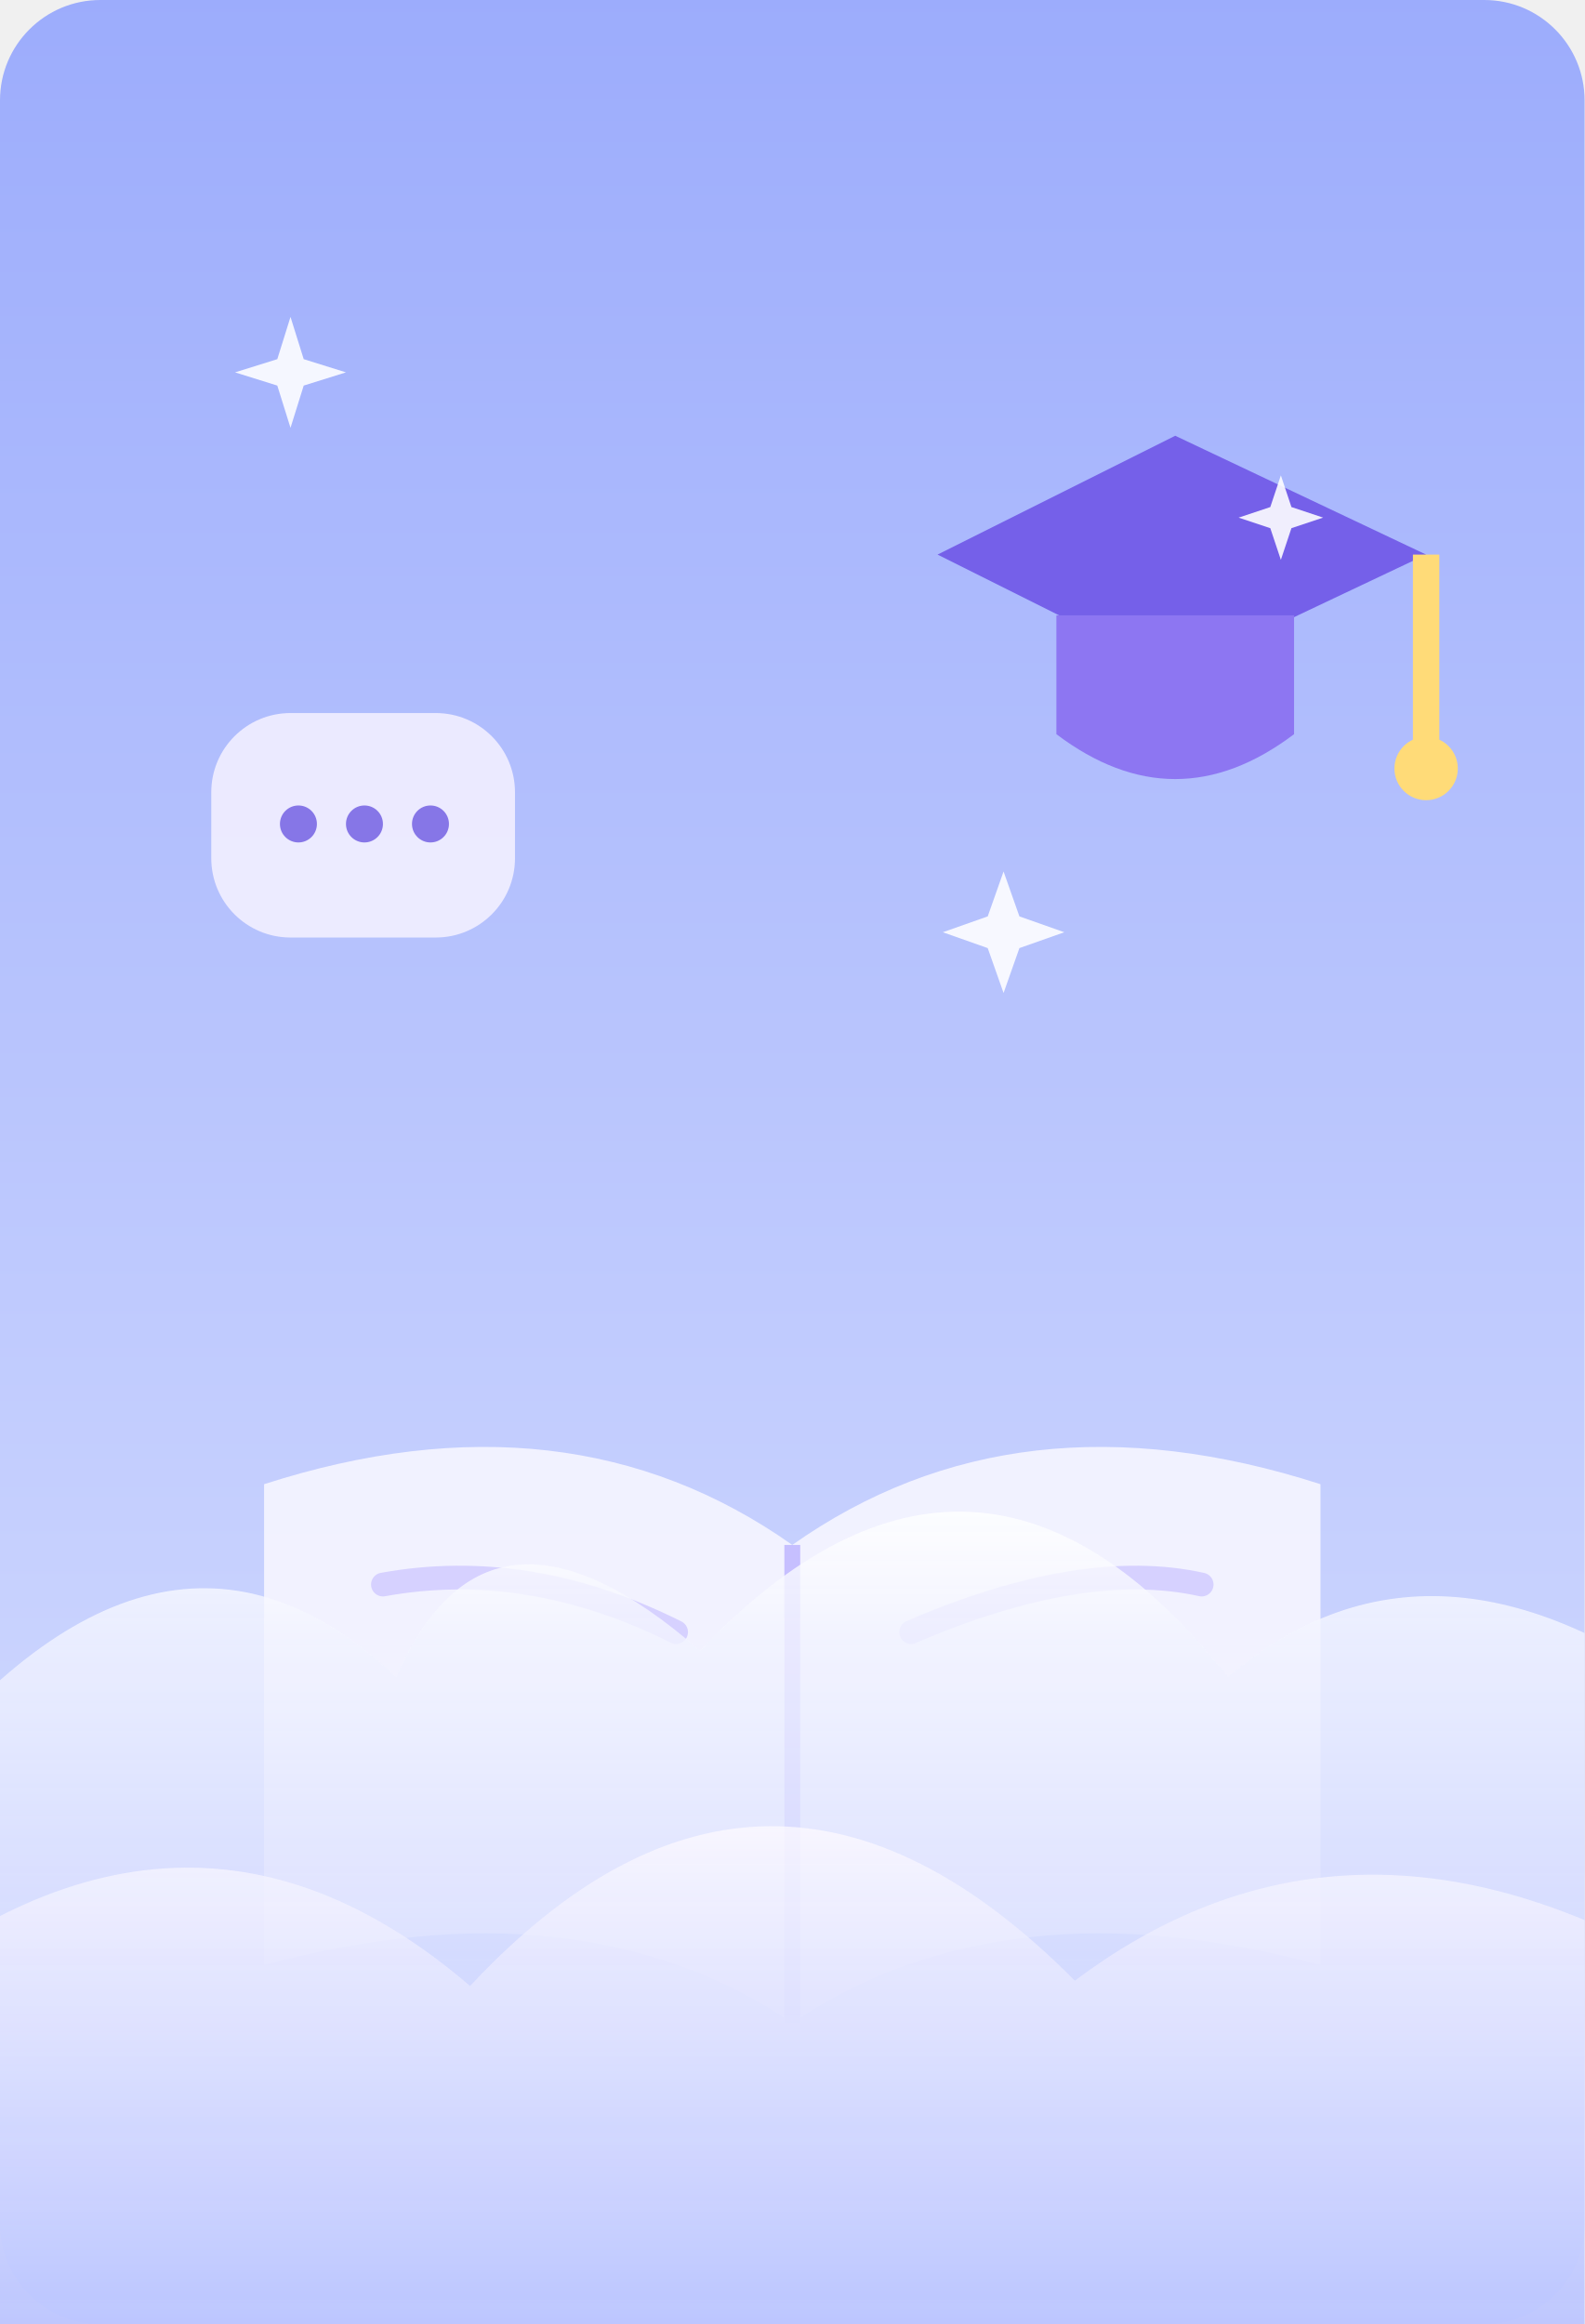
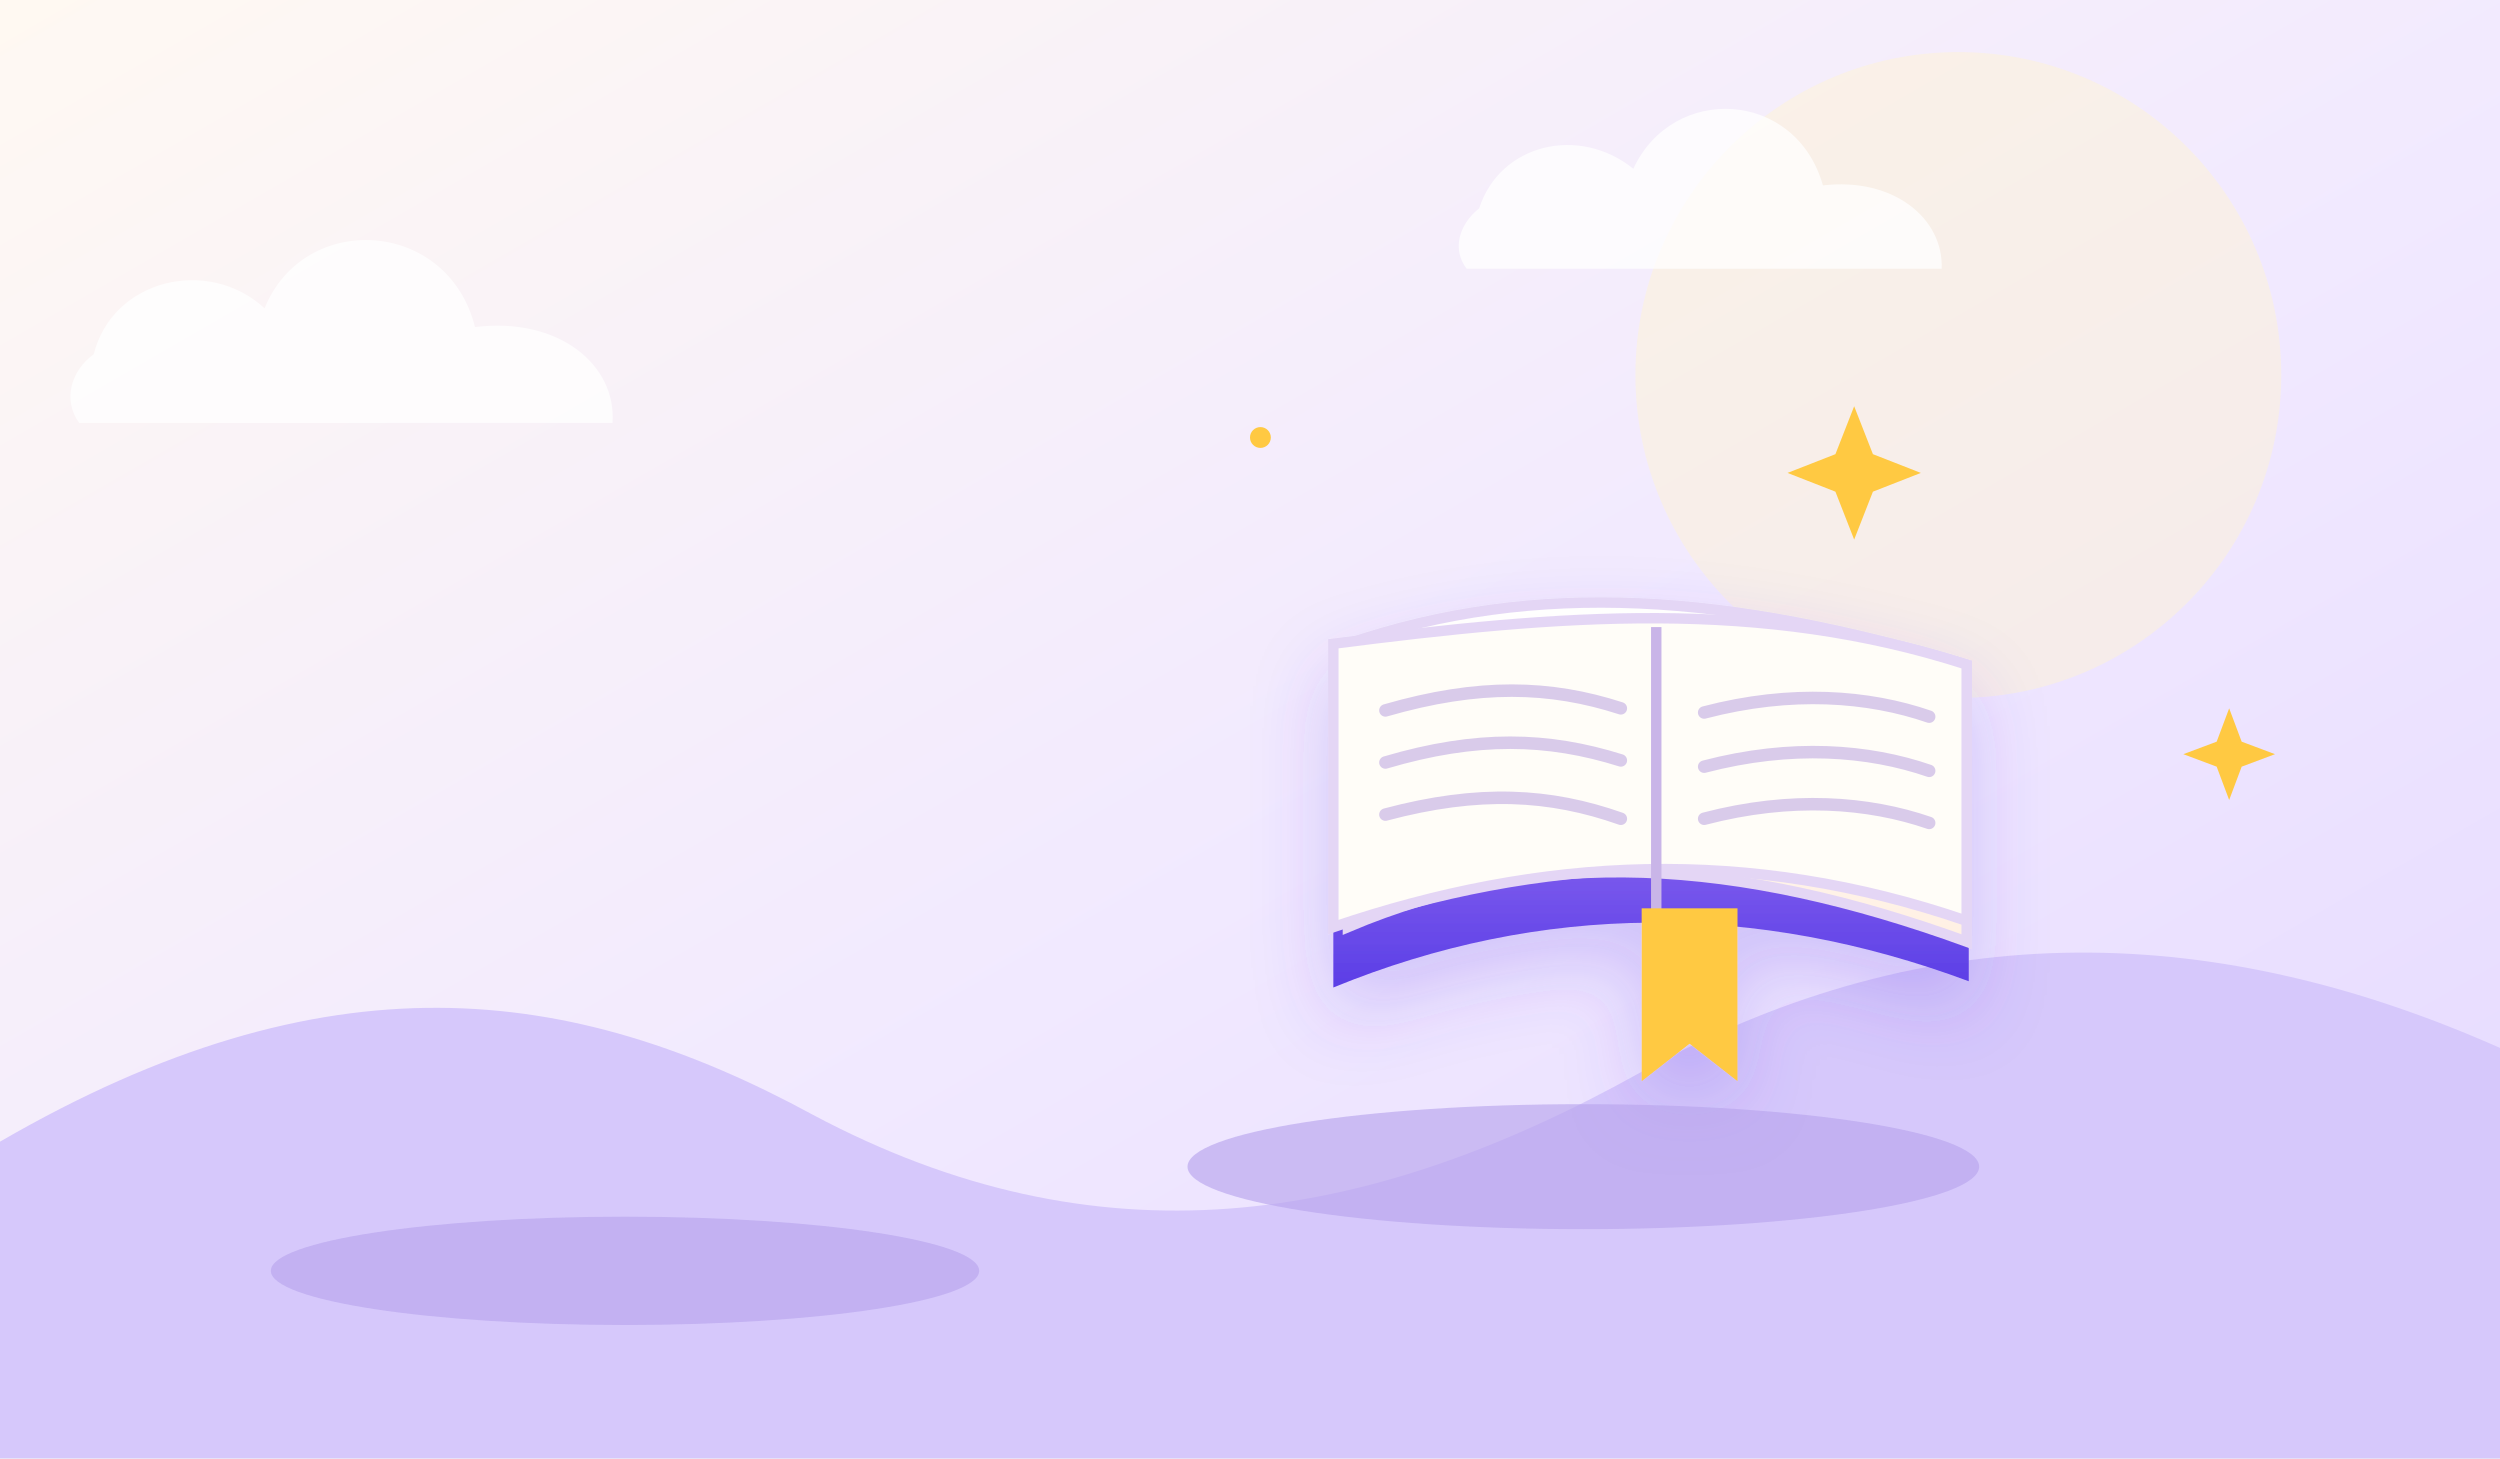
- <svg xmlns="http://www.w3.org/2000/svg" viewBox="0 0 600 880" preserveAspectRatio="xMidYMid slice">
+ <svg xmlns="http://www.w3.org/2000/svg" viewBox="0 0 1200 700" preserveAspectRatio="xMidYMid slice">
  <defs>
-     <linearGradient id="sky" x2="0" y2="1">
-       <stop stop-color="#9cacfc" />
-       <stop offset="1" stop-color="#dbe2ff" />
+     <linearGradient id="sky" x2="1" y2="1">
+       <stop stop-color="#FFF9F2" />
+       <stop offset=".55" stop-color="#F1E9FF" />
+       <stop offset="1" stop-color="#E4D8FF" />
    </linearGradient>
-     <linearGradient id="cloud1" x2="0" y2="1">
-       <stop stop-color="#ffffff" stop-opacity=".86" />
-       <stop offset="1" stop-color="#adb9ff" stop-opacity=".74" />
+     <linearGradient id="page" x2="0" y2="1">
+       <stop stop-color="#FFFFFF" />
+       <stop offset="1" stop-color="#FFF0E3" />
    </linearGradient>
-     <linearGradient id="cloud2" x2="0" y2="1">
-       <stop stop-color="#f9f7ff" stop-opacity=".92" />
-       <stop offset="1" stop-color="#adb9ff" stop-opacity=".85" />
+     <linearGradient id="cover" x2="0" y2="1">
+       <stop stop-color="#926DF2" />
+       <stop offset="1" stop-color="#5B3EE6" />
    </linearGradient>
-     <filter id="softshadow" x="-60%" y="-60%" width="220%" height="240%">
-       <feDropShadow dx="0" dy="13" stdDeviation="14" flood-color="#6254ac" flood-opacity=".26" />
+     <filter id="shadow" x="-30%" y="-30%" width="160%" height="160%">
+       <feDropShadow dx="0" dy="17" stdDeviation="18" flood-color="#5B3EE6" flood-opacity=".2" />
    </filter>
  </defs>
-   <rect x="0" y="0" width="600" height="880" rx="38" fill="url(#sky)" />
-   <g transform="translate(100 465)" opacity=".87">
-     <path d="M200 120Q115 60 0 97v182q120-32 200 22 80-54 200-22V97Q285 60 200 120" fill="#f8f7ff" />
-     <path d="M200 120v181" stroke="#c6bcff" stroke-width="6" />
-     <path d="M45 135Q100 125 156 153M245 153Q310 125 355 135" stroke="#d8d1ff" stroke-width="9" fill="none" stroke-linecap="round" />
+   <rect width="1200" height="700" fill="url(#sky)" />
+   <circle cx="940" cy="180" r="155" fill="#FFF4D0" opacity=".45" />
+   <g fill="#fff" opacity=".76">
+     <path d="M45 170c9-36 55-47 82-22 19-47 88-43 101 9 40-5 68 18 66 46H38c-8-11-4-25 7-33Z" />
+     <path d="M710 100c10-31 48-40 74-19 19-41 78-38 91 8 34-4 58 16 57 40H704c-7-9-4-21 6-29Z" />
  </g>
-   <g transform="translate(355 165)">
-     <path d="m0 45 90-45 95 45-95 45z" fill="#7560e9" />
-     <path d="M45 68v45q45 34 90 0V68" fill="#8d76f2" />
-     <path d="M185 45v80" stroke="#ffdb78" stroke-width="10" />
-     <circle cx="185" cy="126" r="12" fill="#ffdb78" />
+   <path d="M0 548c157-91 274-76 390-13 137 73 264 54 397-20 142-79 280-71 413-12v197H0Z" fill="#D6C8FB" />
+   <g transform="translate(640 255)" filter="url(#shadow)">
+     <path d="M0 150c100-42 204-43 305-1v67c-102-38-205-38-305 3Z" fill="url(#cover)" />
+     <path d="M7 54c91-31 183-24 297 10v133C194 157 99 151 7 190Z" fill="url(#page)" stroke="#E4D6F5" stroke-width="5" />
+     <path d="M304 64c-99-32-195-24-304-10v136c100-34 199-39 304-3Z" fill="#FFFDF8" stroke="#E4D6F5" stroke-width="5" />
+     <path d="M155 46v144" stroke="#C9B5E8" stroke-width="5" />
+     <path d="M25 86c45-13 79-12 113-1M25 111c44-13 78-12 113-1M25 136c45-12 79-10 113 2M178 87c42-11 79-8 108 2M178 113c42-11 79-8 108 2M178 138c42-11 79-8 108 2" stroke="#D9CBEA" stroke-width="6" stroke-linecap="round" fill="none" />
+     <path d="M148 181v83l23-18 23 18v-83" fill="#FFC942" />
  </g>
-   <g transform="translate(80 270)">
-     <rect width="115" height="85" rx="30" fill="#f6f2ff" opacity=".85" />
-     <circle cx="33" cy="42" r="7" fill="#8676e7" />
-     <circle cx="58" cy="42" r="7" fill="#8676e7" />
-     <circle cx="83" cy="42" r="7" fill="#8676e7" />
+   <g fill="#FFC942">
+     <path d="m890 195 9 23 23 9-23 9-9 23-9-23-23-9 23-9z" />
+     <path d="m1070 340 6 16 16 6-16 6-6 16-6-16-16-6 16-6z" />
+     <circle cx="605" cy="210" r="5" />
  </g>
-   <g fill="#fff" opacity=".89">
-     <path d="m110 120 5 16 16 5-16 5-5 16-5-16-16-5 16-5z" />
-     <path d="m485 180 4 12 12 4-12 4-4 12-4-12-12-4 12-4z" />
-     <path d="m380 330 6 17 17 6-17 6-6 17-6-17-17-6 17-6z" />
-   </g>
-   <g opacity=".95">
-     <path d="M-40 680 Q60 550 150 635 Q185 555 265 625 Q370 515 465 635 Q545 567 650 650L650 900H-40Z" fill="url(#cloud1)" />
-     <path d="M-60 768 Q65 655 178 752 Q290 632 407 750 Q520 665 660 760L660 920H-60Z" fill="url(#cloud2)" />
+   <g fill="#B8A5ED" opacity=".65">
+     <ellipse cx="760" cy="560" rx="190" ry="30" />
+     <ellipse cx="300" cy="610" rx="170" ry="26" />
  </g>
</svg>
